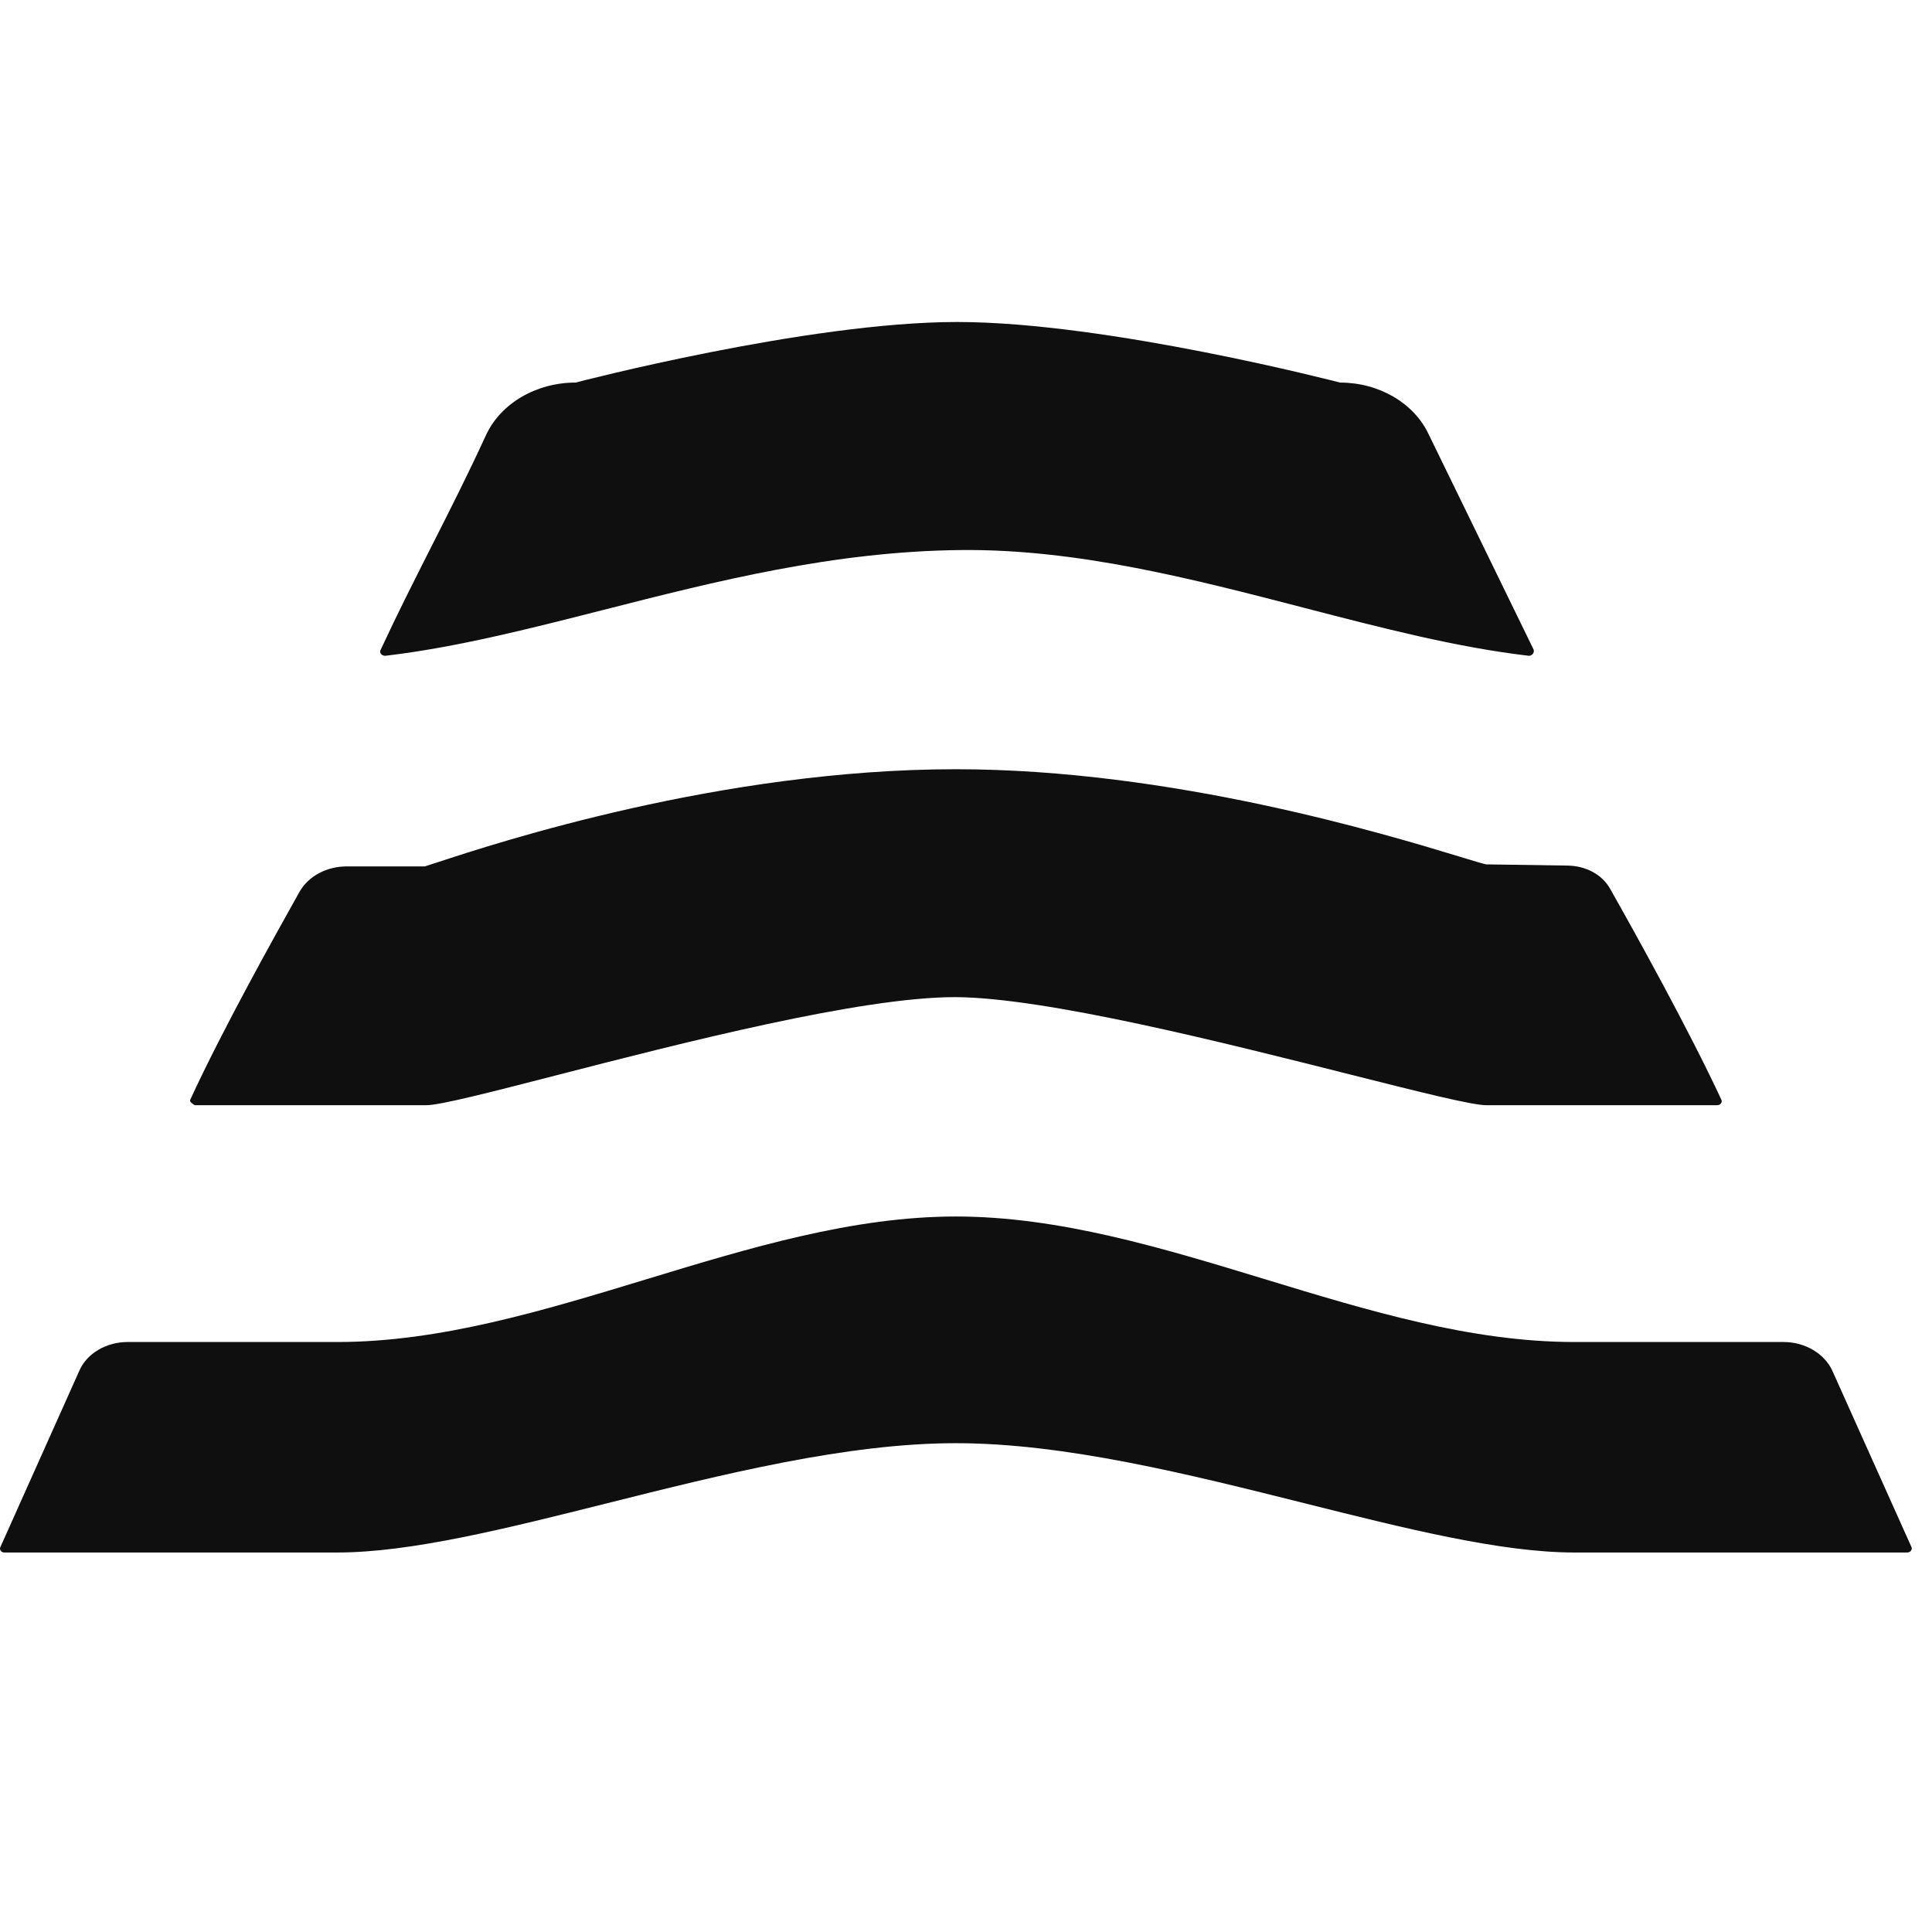
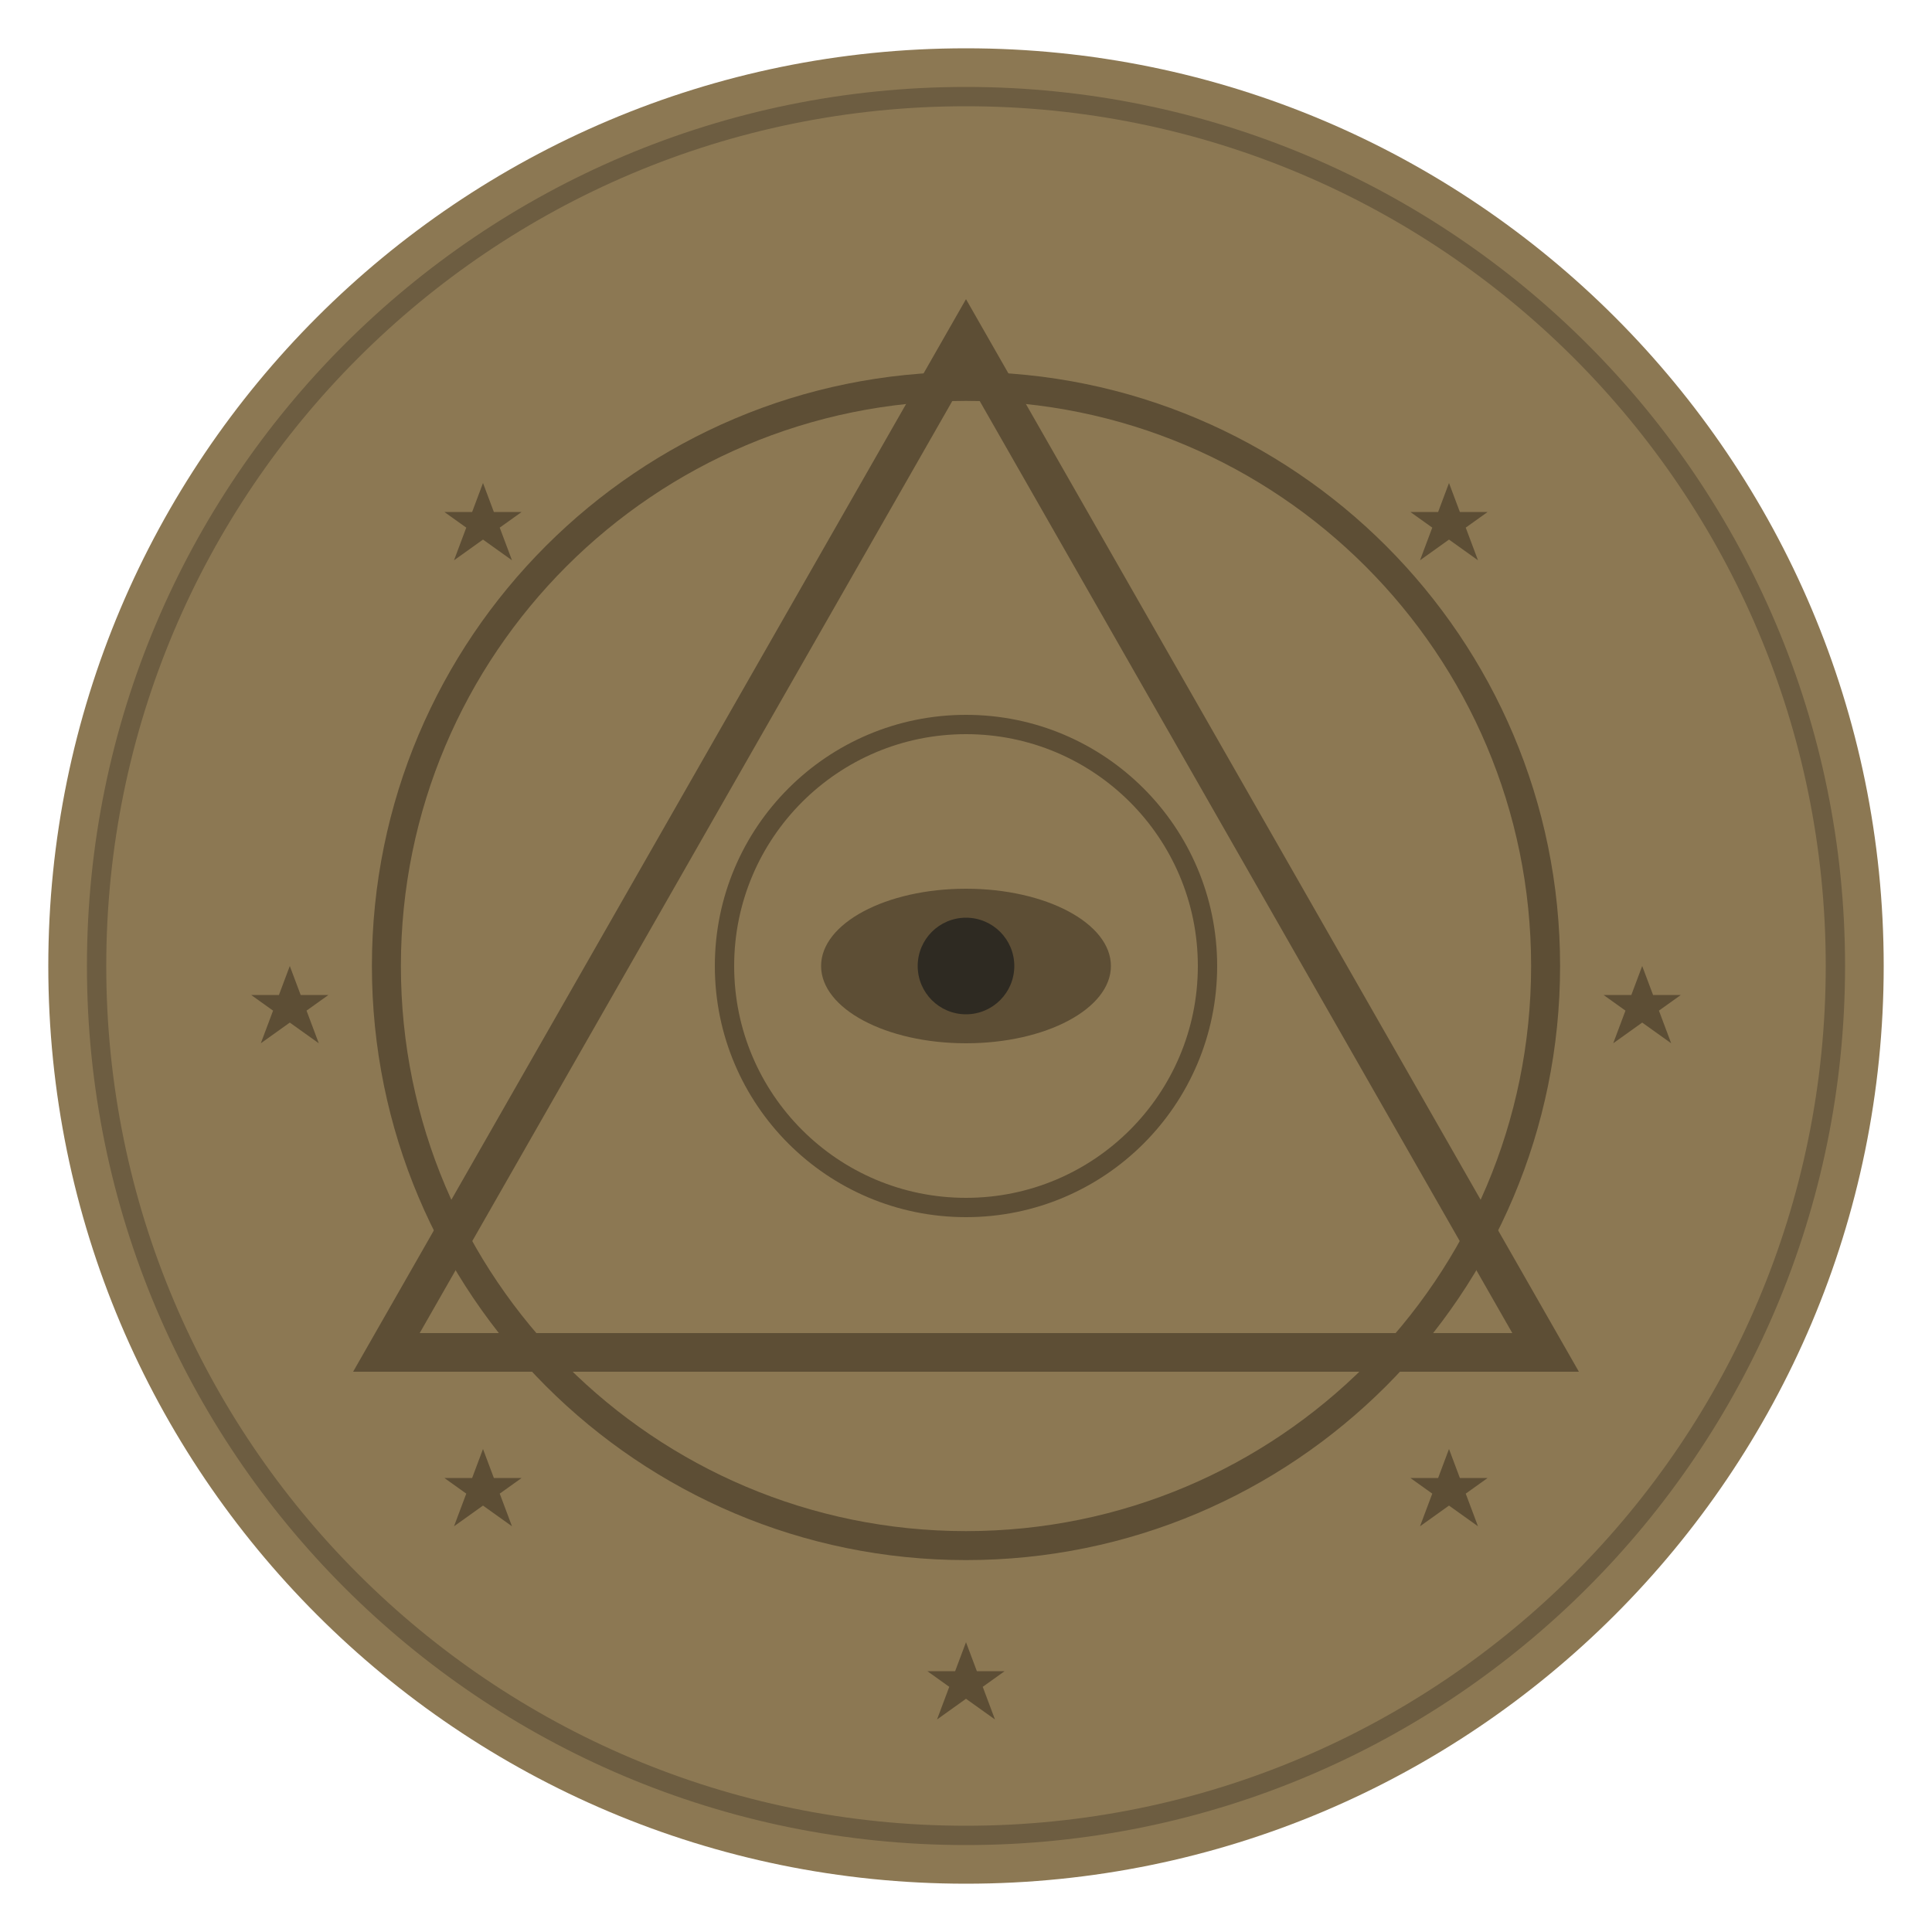
- <svg xmlns="http://www.w3.org/2000/svg" width="1217" height="1217" viewBox="0 0 1217 1217" fill="none">
-   <path opacity="0.94" fill-rule="evenodd" clip-rule="evenodd" d="M821.481 382.878L821.48 382.878C751.137 364.633 678.276 345.735 605.414 346.485C525.138 347.243 450.681 366.209 380.337 384.128L380.336 384.128C332.846 396.225 287.23 407.844 242.964 413.061C240.59 413.315 238.809 411.284 239.699 409.508C250.5 386.236 261.232 365.054 271.961 343.877C283.347 321.404 294.731 298.936 306.193 273.978C315.395 254.182 337.659 240.984 362.594 240.984C362.594 240.984 508.313 202.846 602.743 202.834H603.04C697.815 202.846 844.079 240.984 844.079 240.984C868.718 240.984 890.684 253.928 899.887 273.47L966.083 409.254C966.677 411.284 964.896 413.315 962.818 413.061C917.461 407.773 870.072 395.481 821.481 382.878ZM1081.6 696.203H936.409C927.249 696.203 893.56 687.705 849.984 676.712C770.674 656.705 658.615 628.437 602.085 628.108C542.369 627.941 428.621 657.219 350.087 677.433C308.745 688.074 277.161 696.203 268.355 696.203H122.571C122.402 695.986 122.042 695.748 121.634 695.478C120.603 694.797 119.261 693.911 119.899 692.633C139.792 649.286 173.046 589.62 188.783 561.572C194.424 551.883 205.707 545.763 218.474 545.763H267.464C267.761 545.763 268.058 545.763 268.355 545.508C269.911 545.041 272.505 544.19 276.054 543.027L276.058 543.025C313.152 530.864 454.404 484.553 602.085 484.553C738.291 484.553 872.979 525.501 920.08 539.82C928.116 542.263 933.602 543.931 936.112 544.488H936.706C938.178 544.488 944.54 544.592 952.961 544.729C963.216 544.897 976.525 545.113 987.774 545.253C999.057 545.508 1009.15 550.863 1014.2 559.787C1029.64 587.071 1063.78 648.521 1084.27 692.633C1085.16 694.418 1083.68 696.203 1081.6 696.203ZM991.684 977.945H1201.33C1203.4 977.945 1204.89 976.16 1204 974.375L1154.11 863.203C1149.06 852.494 1136.89 845.354 1123.53 845.354H991.684C926.654 845.354 861.772 825.589 796.89 805.825C732.008 786.06 667.127 766.295 602.096 766.295C537.177 766.295 472.11 786.082 407.079 805.858C342.123 825.612 277.205 845.354 212.509 845.354H80.369C67.007 845.354 54.832 852.494 50.081 863.203L0.195 974.63C-0.102 975.395 -0.102 976.16 0.492 976.925C0.492 976.925 1.086 977.945 2.868 977.945H212.509C258.68 977.945 318.577 962.931 382.434 946.925C455.335 928.652 533.399 909.085 602.096 909.085C670.794 909.085 748.857 928.652 821.759 946.925C885.616 962.931 945.513 977.945 991.684 977.945Z" fill="black" />
+ <svg xmlns="http://www.w3.org/2000/svg" width="200" height="200" viewBox="0 0 200 200" fill="none">
+   <circle cx="100" cy="100" r="95" fill="#8C7853" />
+   <circle cx="100" cy="100" r="90" fill="#8C7853" stroke="#6D5D41" stroke-width="2" />
+   <path d="M100 35 L160 140 L40 140 Z" stroke="#5D4E35" stroke-width="4" fill="none" />
+   <circle cx="100" cy="100" r="25" fill="#8C7853" stroke="#5D4E35" stroke-width="2" />
+   <ellipse cx="100" cy="100" rx="15" ry="8" fill="#5D4E35" />
+   <circle cx="100" cy="100" r="5" fill="#2E2A22" />
+   <path d="M50 50 L53 58 L46 53 L54 53 L47 58 Z" fill="#5D4E35" />
+   <path d="M150 50 L153 58 L146 53 L154 53 L147 58 Z" fill="#5D4E35" />
+   <path d="M30 100 L33 108 L26 103 L34 103 L27 108 Z" fill="#5D4E35" />
+   <path d="M170 100 L173 108 L166 103 L174 103 L167 108 Z" fill="#5D4E35" />
+   <path d="M50 150 L53 158 L46 153 L54 153 L47 158 Z" fill="#5D4E35" />
+   <path d="M150 150 L153 158 L146 153 L154 153 L147 158 Z" fill="#5D4E35" />
+   <path d="M100 170 L103 178 L96 173 L104 173 L97 178 Z" fill="#5D4E35" />
+   <circle cx="100" cy="100" r="60" stroke="#5D4E35" stroke-width="3" fill="none" />
</svg>
